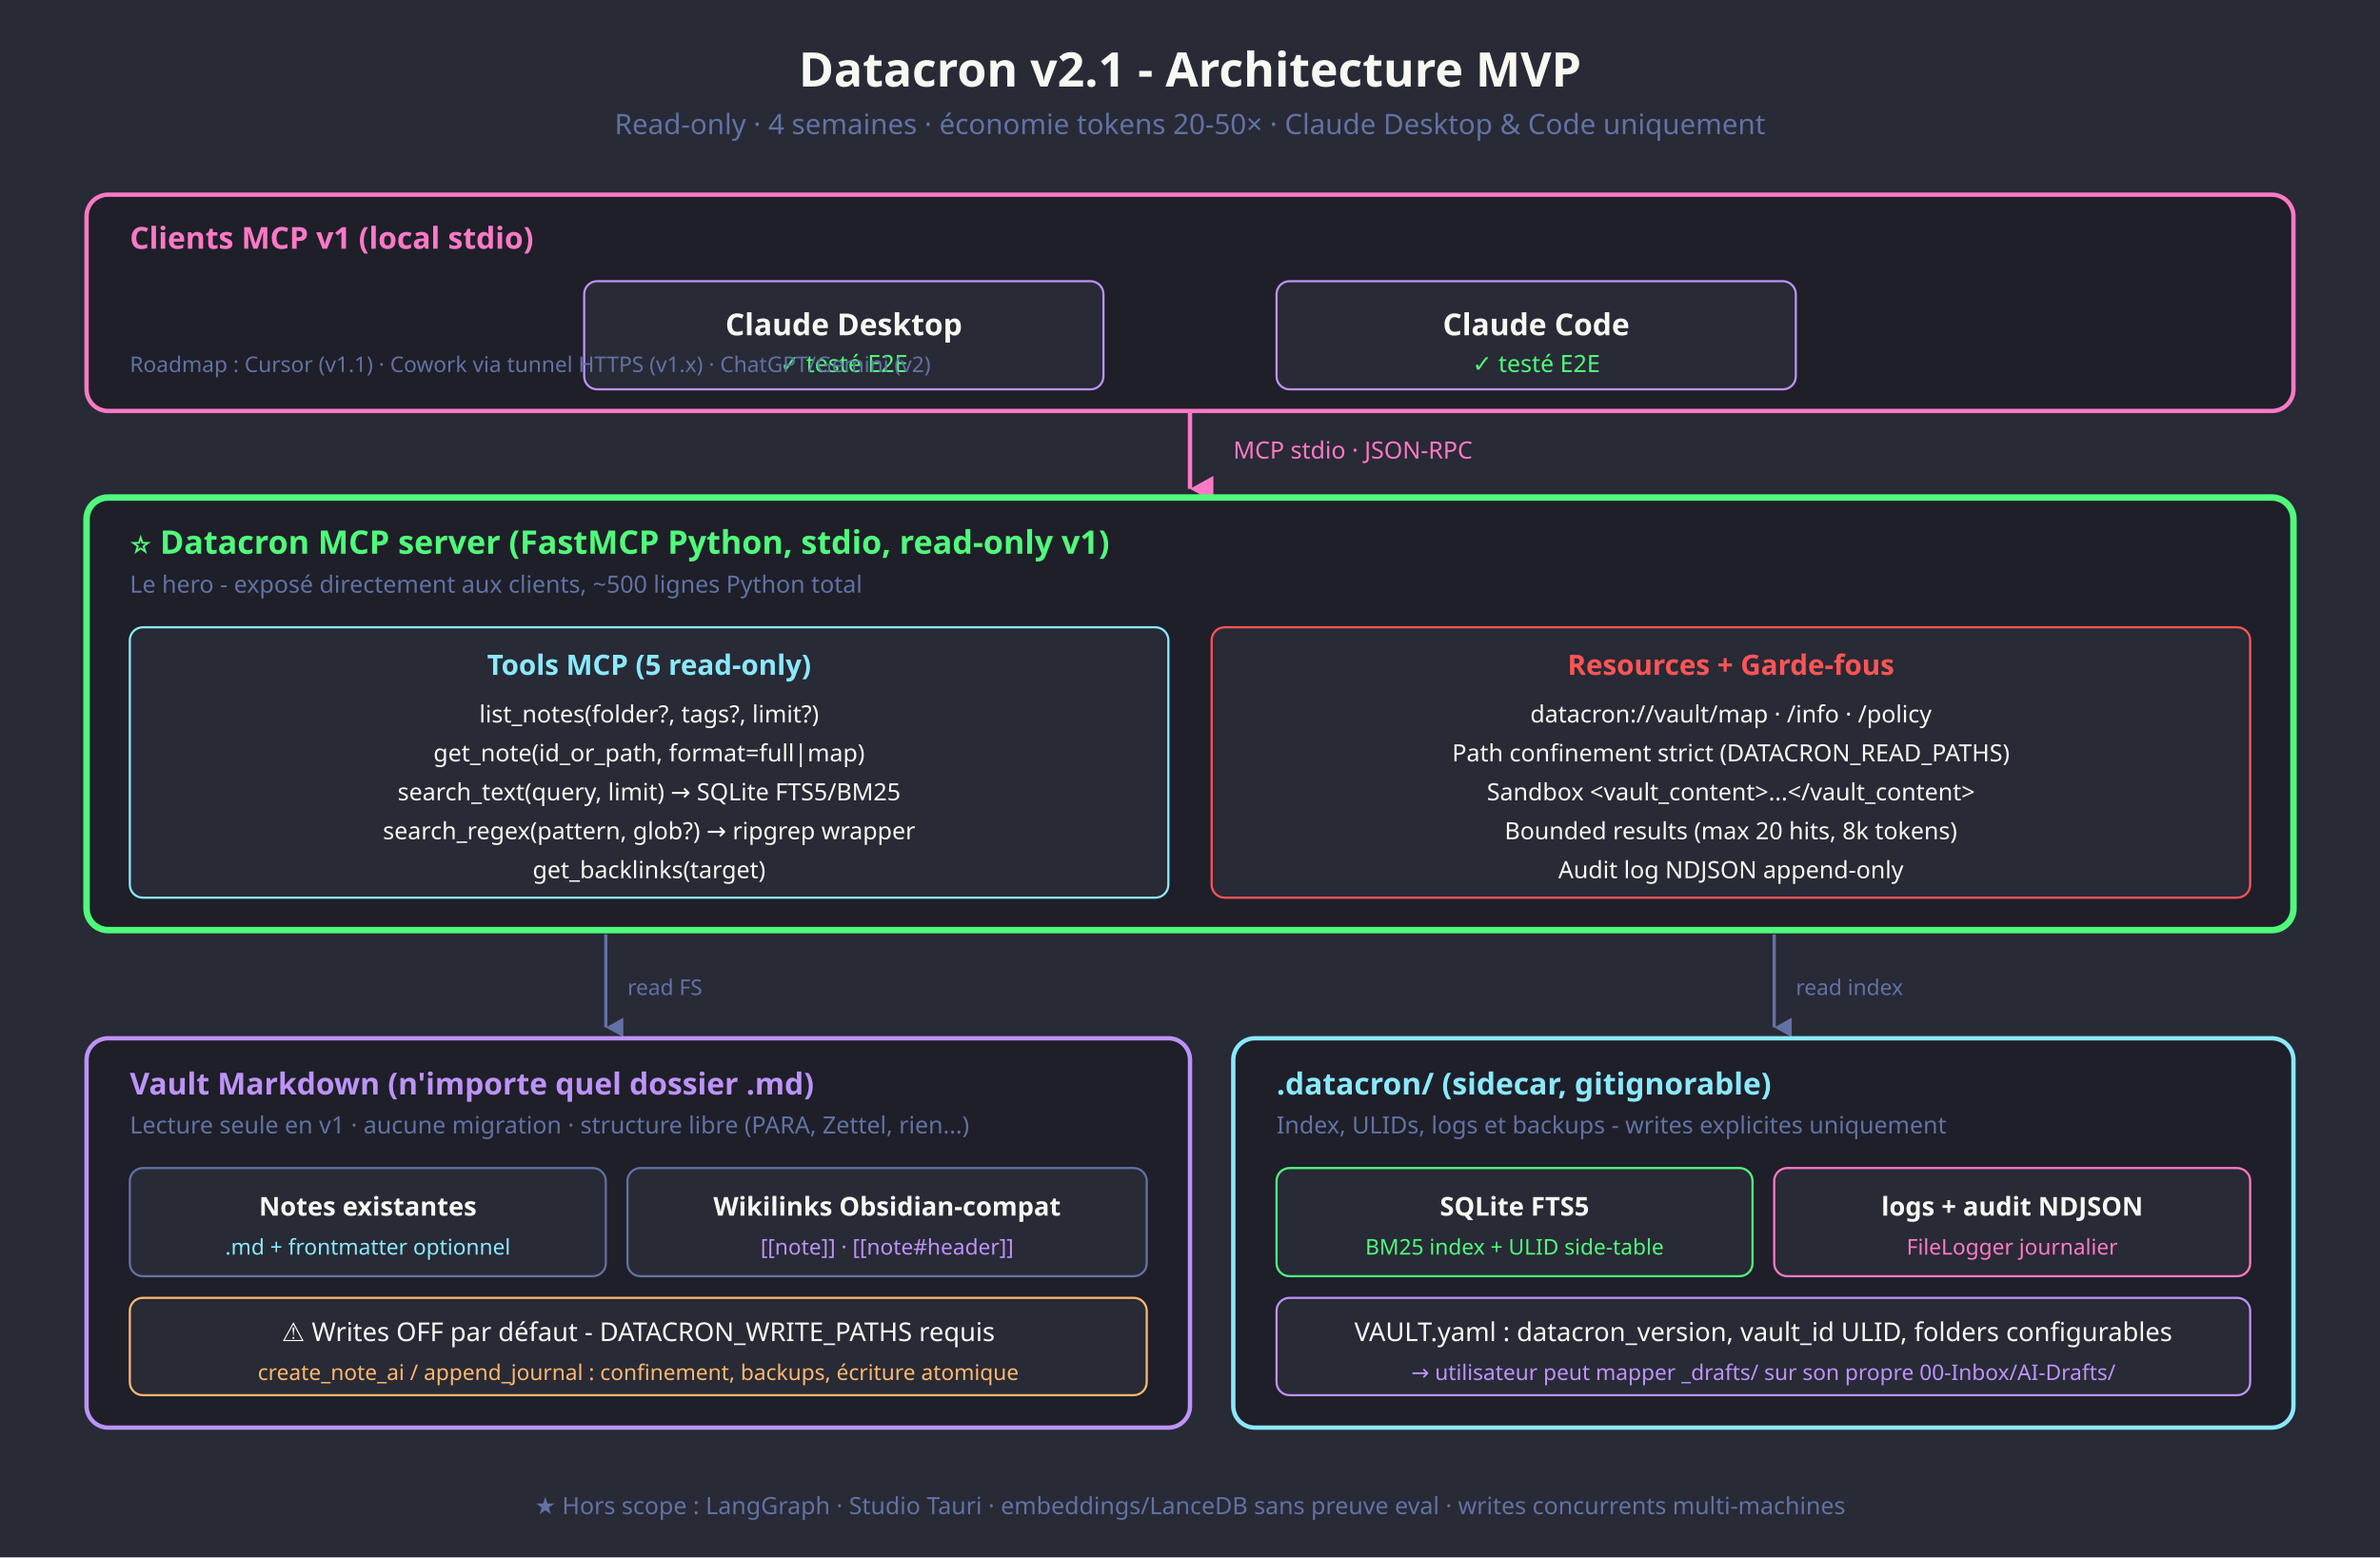
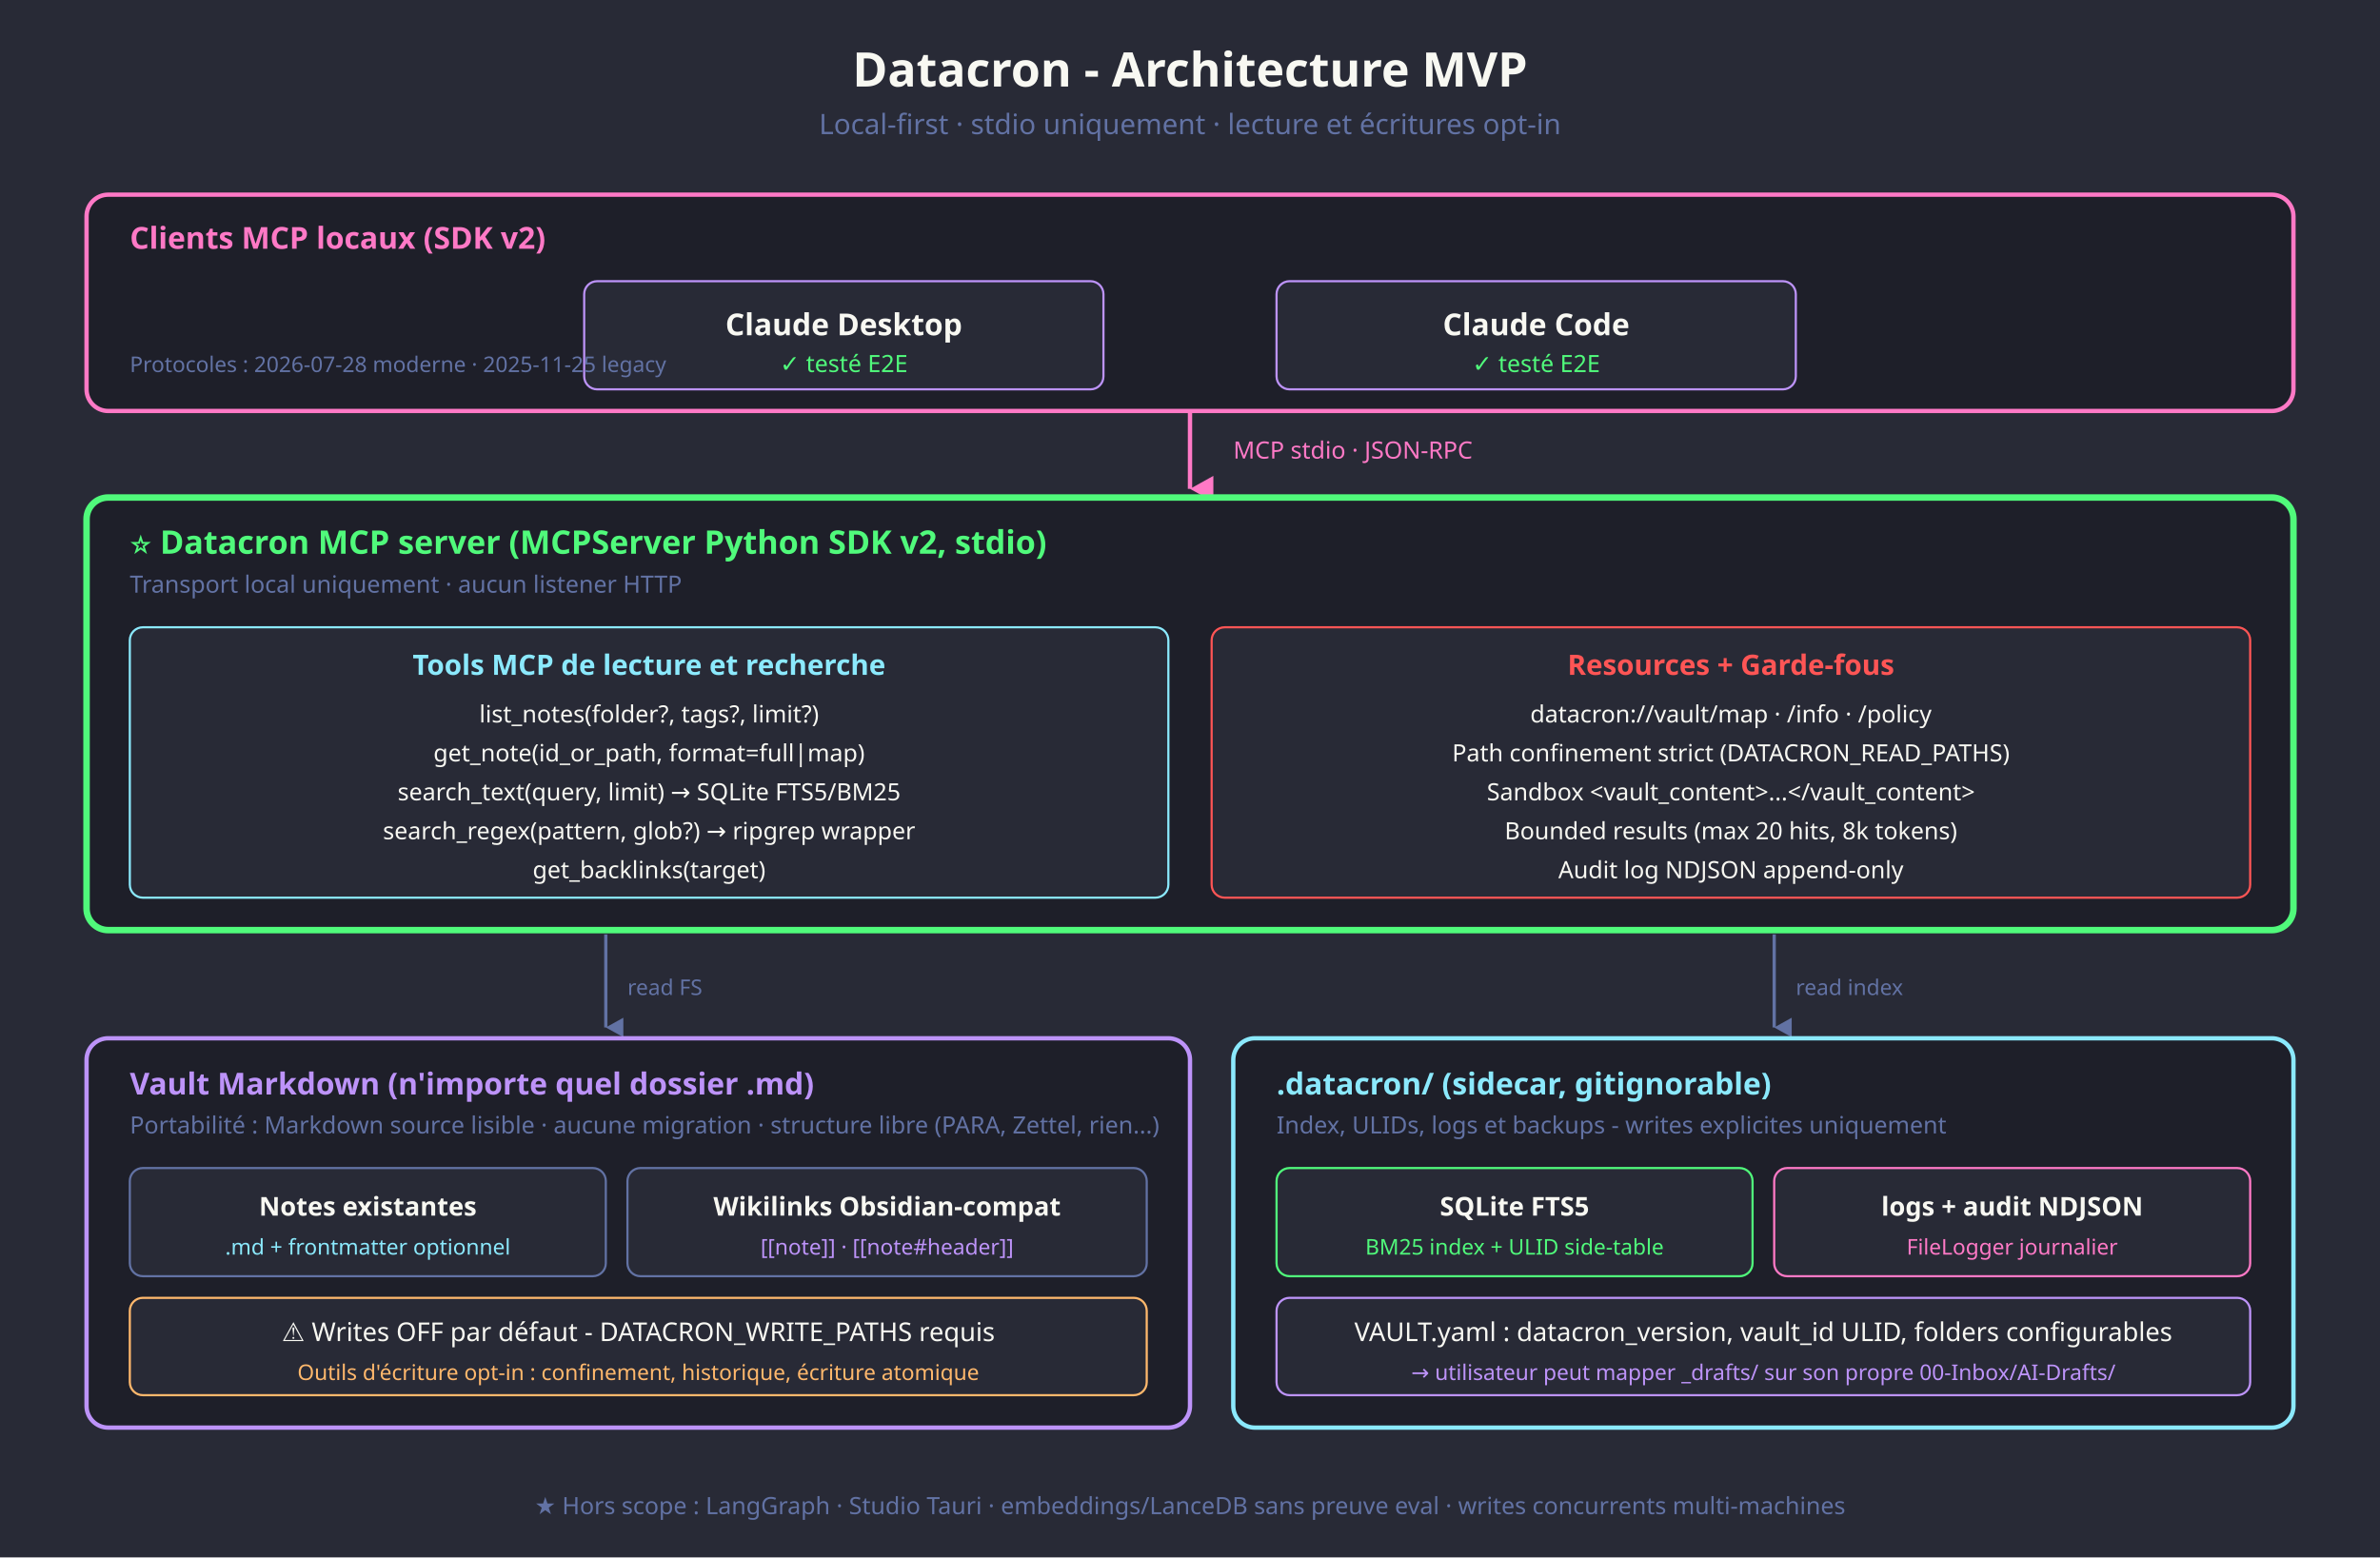
<svg xmlns="http://www.w3.org/2000/svg" viewBox="0 0 1100 720" font-family="'Segoe UI', system-ui, sans-serif">
  <rect width="1100" height="720" fill="#282a36" />
-   <text x="550" y="40" text-anchor="middle" font-size="22" font-weight="700" fill="#f8f8f2">Datacron v2.1 - Architecture MVP</text>
-   <text x="550" y="62" text-anchor="middle" font-size="13" fill="#6272a4">Read-only · 4 semaines · économie tokens 20-50× · Claude Desktop &amp; Code uniquement</text>
+   <text x="550" y="40" text-anchor="middle" font-size="22" font-weight="700" fill="#f8f8f2">Datacron - Architecture MVP</text>
+   <text x="550" y="62" text-anchor="middle" font-size="13" fill="#6272a4">Local-first · stdio uniquement · lecture et écritures opt-in</text>
  <rect x="40" y="90" width="1020" height="100" rx="10" fill="#1e1f29" stroke="#ff79c6" stroke-width="2" />
-   <text x="60" y="115" font-size="14" font-weight="700" fill="#ff79c6">Clients MCP v1 (local stdio)</text>
+   <text x="60" y="115" font-size="14" font-weight="700" fill="#ff79c6">Clients MCP locaux (SDK v2)</text>
  <rect x="270" y="130" width="240" height="50" rx="6" fill="#282a36" stroke="#bd93f9" />
  <text x="390" y="155" text-anchor="middle" font-size="14" font-weight="600" fill="#f8f8f2">Claude Desktop</text>
  <text x="390" y="172" text-anchor="middle" font-size="11" fill="#50fa7b">✓ testé E2E</text>
  <rect x="590" y="130" width="240" height="50" rx="6" fill="#282a36" stroke="#bd93f9" />
  <text x="710" y="155" text-anchor="middle" font-size="14" font-weight="600" fill="#f8f8f2">Claude Code</text>
  <text x="710" y="172" text-anchor="middle" font-size="11" fill="#50fa7b">✓ testé E2E</text>
-   <text x="60" y="172" font-size="10" fill="#6272a4">Roadmap : Cursor (v1.1) · Cowork via tunnel HTTPS (v1.x) · ChatGPT/Gemini (v2)</text>
+   <text x="60" y="172" font-size="10" fill="#6272a4">Protocoles : 2026-07-28 moderne · 2025-11-25 legacy</text>
  <line x1="550" y1="190" x2="550" y2="226" stroke="#ff79c6" stroke-width="2" marker-end="url(#arrow-pink)" />
  <text x="570" y="212" font-size="11" fill="#ff79c6">MCP stdio · JSON-RPC</text>
  <rect x="40" y="230" width="1020" height="200" rx="10" fill="#1e1f29" stroke="#50fa7b" stroke-width="3" />
-   <text x="60" y="256" font-size="15" font-weight="700" fill="#50fa7b">⭐ Datacron MCP server (FastMCP Python, stdio, read-only v1)</text>
-   <text x="60" y="274" font-size="11" fill="#6272a4">Le hero - exposé directement aux clients, ~500 lignes Python total</text>
+   <text x="60" y="256" font-size="15" font-weight="700" fill="#50fa7b">⭐ Datacron MCP server (MCPServer Python SDK v2, stdio)</text>
+   <text x="60" y="274" font-size="11" fill="#6272a4">Transport local uniquement · aucun listener HTTP</text>
  <rect x="60" y="290" width="480" height="125" rx="6" fill="#282a36" stroke="#8be9fd" />
-   <text x="300" y="312" text-anchor="middle" font-size="13" font-weight="600" fill="#8be9fd">Tools MCP (5 read-only)</text>
+   <text x="300" y="312" text-anchor="middle" font-size="13" font-weight="600" fill="#8be9fd">Tools MCP de lecture et recherche</text>
  <text x="300" y="334" text-anchor="middle" font-size="11" fill="#f8f8f2">list_notes(folder?, tags?, limit?)</text>
  <text x="300" y="352" text-anchor="middle" font-size="11" fill="#f8f8f2">get_note(id_or_path, format=full|map)</text>
  <text x="300" y="370" text-anchor="middle" font-size="11" fill="#f8f8f2">search_text(query, limit)  →  SQLite FTS5/BM25</text>
  <text x="300" y="388" text-anchor="middle" font-size="11" fill="#f8f8f2">search_regex(pattern, glob?)  →  ripgrep wrapper</text>
  <text x="300" y="406" text-anchor="middle" font-size="11" fill="#f8f8f2">get_backlinks(target)</text>
  <rect x="560" y="290" width="480" height="125" rx="6" fill="#282a36" stroke="#ff5555" />
  <text x="800" y="312" text-anchor="middle" font-size="13" font-weight="600" fill="#ff5555">Resources + Garde-fous</text>
  <text x="800" y="334" text-anchor="middle" font-size="11" fill="#f8f8f2">datacron://vault/map  · /info  · /policy</text>
  <text x="800" y="352" text-anchor="middle" font-size="11" fill="#f8f8f2">Path confinement strict (DATACRON_READ_PATHS)</text>
  <text x="800" y="370" text-anchor="middle" font-size="11" fill="#f8f8f2">Sandbox &lt;vault_content&gt;...&lt;/vault_content&gt;</text>
  <text x="800" y="388" text-anchor="middle" font-size="11" fill="#f8f8f2">Bounded results (max 20 hits, 8k tokens)</text>
  <text x="800" y="406" text-anchor="middle" font-size="11" fill="#f8f8f2">Audit log NDJSON append-only</text>
  <line x1="280" y1="432" x2="280" y2="475" stroke="#6272a4" stroke-width="1.5" marker-end="url(#arrow)" />
  <text x="290" y="460" font-size="10" fill="#6272a4">read FS</text>
  <line x1="820" y1="432" x2="820" y2="475" stroke="#6272a4" stroke-width="1.5" marker-end="url(#arrow)" />
  <text x="830" y="460" font-size="10" fill="#6272a4">read index</text>
  <rect x="40" y="480" width="510" height="180" rx="10" fill="#1e1f29" stroke="#bd93f9" stroke-width="2" />
  <text x="60" y="506" font-size="14" font-weight="700" fill="#bd93f9">Vault Markdown (n'importe quel dossier .md)</text>
-   <text x="60" y="524" font-size="11" fill="#6272a4">Lecture seule en v1 · aucune migration · structure libre (PARA, Zettel, rien...)</text>
+   <text x="60" y="524" font-size="11" fill="#6272a4">Portabilité : Markdown source lisible · aucune migration · structure libre (PARA, Zettel, rien...)</text>
  <rect x="60" y="540" width="220" height="50" rx="6" fill="#282a36" stroke="#6272a4" />
  <text x="170" y="562" text-anchor="middle" font-size="12" font-weight="600" fill="#f8f8f2">Notes existantes</text>
  <text x="170" y="580" text-anchor="middle" font-size="10" fill="#8be9fd">.md + frontmatter optionnel</text>
  <rect x="290" y="540" width="240" height="50" rx="6" fill="#282a36" stroke="#6272a4" />
  <text x="410" y="562" text-anchor="middle" font-size="12" font-weight="600" fill="#f8f8f2">Wikilinks Obsidian-compat</text>
  <text x="410" y="580" text-anchor="middle" font-size="10" fill="#bd93f9">[[note]] · [[note#header]]</text>
  <rect x="60" y="600" width="470" height="45" rx="6" fill="#282a36" stroke="#ffb86c" />
  <text x="295" y="620" text-anchor="middle" font-size="12" fill="#f8f8f2">⚠️ Writes OFF par défaut - DATACRON_WRITE_PATHS requis</text>
-   <text x="295" y="638" text-anchor="middle" font-size="10" fill="#ffb86c">create_note_ai / append_journal : confinement, backups, écriture atomique</text>
+   <text x="295" y="638" text-anchor="middle" font-size="10" fill="#ffb86c">Outils d'écriture opt-in : confinement, historique, écriture atomique</text>
  <rect x="570" y="480" width="490" height="180" rx="10" fill="#1e1f29" stroke="#8be9fd" stroke-width="2" />
  <text x="590" y="506" font-size="14" font-weight="700" fill="#8be9fd">.datacron/ (sidecar, gitignorable)</text>
  <text x="590" y="524" font-size="11" fill="#6272a4">Index, ULIDs, logs et backups - writes explicites uniquement</text>
  <rect x="590" y="540" width="220" height="50" rx="6" fill="#282a36" stroke="#50fa7b" />
  <text x="700" y="562" text-anchor="middle" font-size="12" font-weight="600" fill="#f8f8f2">SQLite FTS5</text>
  <text x="700" y="580" text-anchor="middle" font-size="10" fill="#50fa7b">BM25 index + ULID side-table</text>
  <rect x="820" y="540" width="220" height="50" rx="6" fill="#282a36" stroke="#ff79c6" />
  <text x="930" y="562" text-anchor="middle" font-size="12" font-weight="600" fill="#f8f8f2">logs + audit NDJSON</text>
  <text x="930" y="580" text-anchor="middle" font-size="10" fill="#ff79c6">FileLogger journalier</text>
  <rect x="590" y="600" width="450" height="45" rx="6" fill="#282a36" stroke="#bd93f9" />
  <text x="815" y="620" text-anchor="middle" font-size="12" fill="#f8f8f2">VAULT.yaml : datacron_version, vault_id ULID, folders configurables</text>
  <text x="815" y="638" text-anchor="middle" font-size="10" fill="#bd93f9">→ utilisateur peut mapper _drafts/ sur son propre 00-Inbox/AI-Drafts/</text>
  <defs>
    <marker id="arrow" viewBox="0 0 10 10" refX="5" refY="9" markerWidth="6" markerHeight="6" orient="auto">
      <path d="M 0 0 L 5 9 L 10 0 z" fill="#6272a4" />
    </marker>
    <marker id="arrow-pink" viewBox="0 0 10 10" refX="5" refY="9" markerWidth="6" markerHeight="6" orient="auto">
      <path d="M 0 0 L 5 9 L 10 0 z" fill="#ff79c6" />
    </marker>
  </defs>
  <text x="550" y="700" text-anchor="middle" font-size="11" fill="#6272a4">★ Hors scope : LangGraph · Studio Tauri · embeddings/LanceDB sans preuve eval · writes concurrents multi-machines</text>
</svg>
